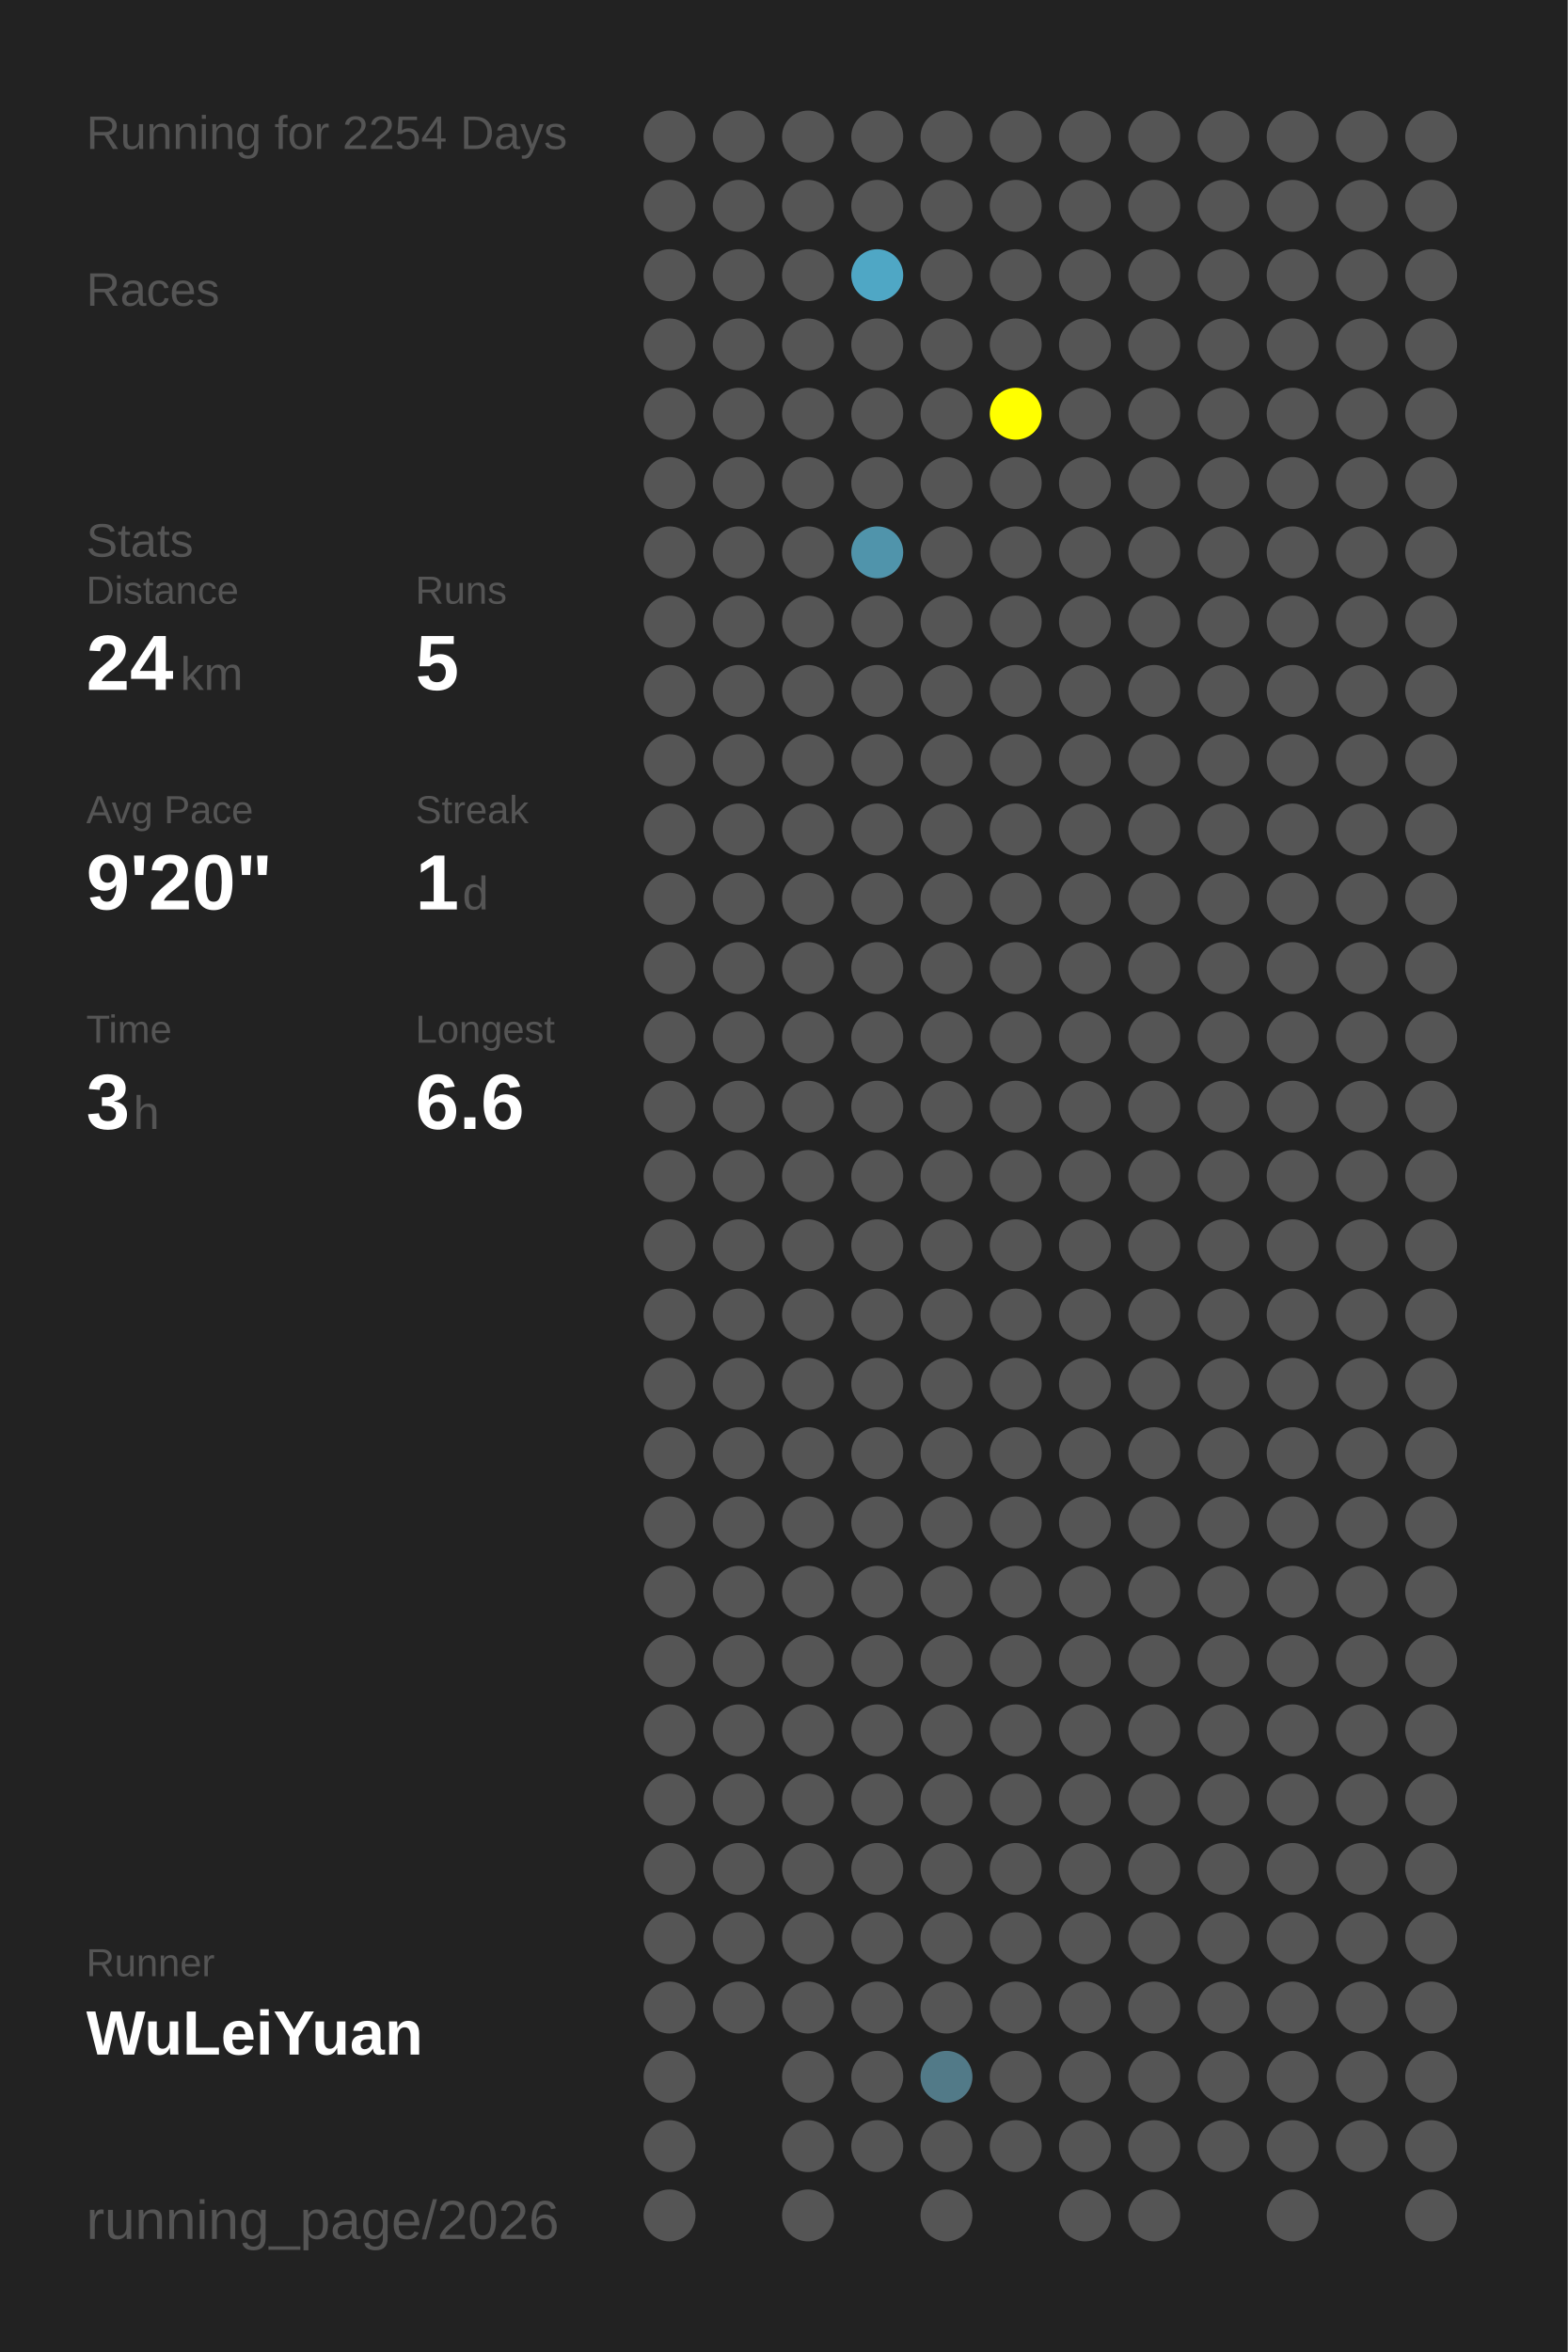
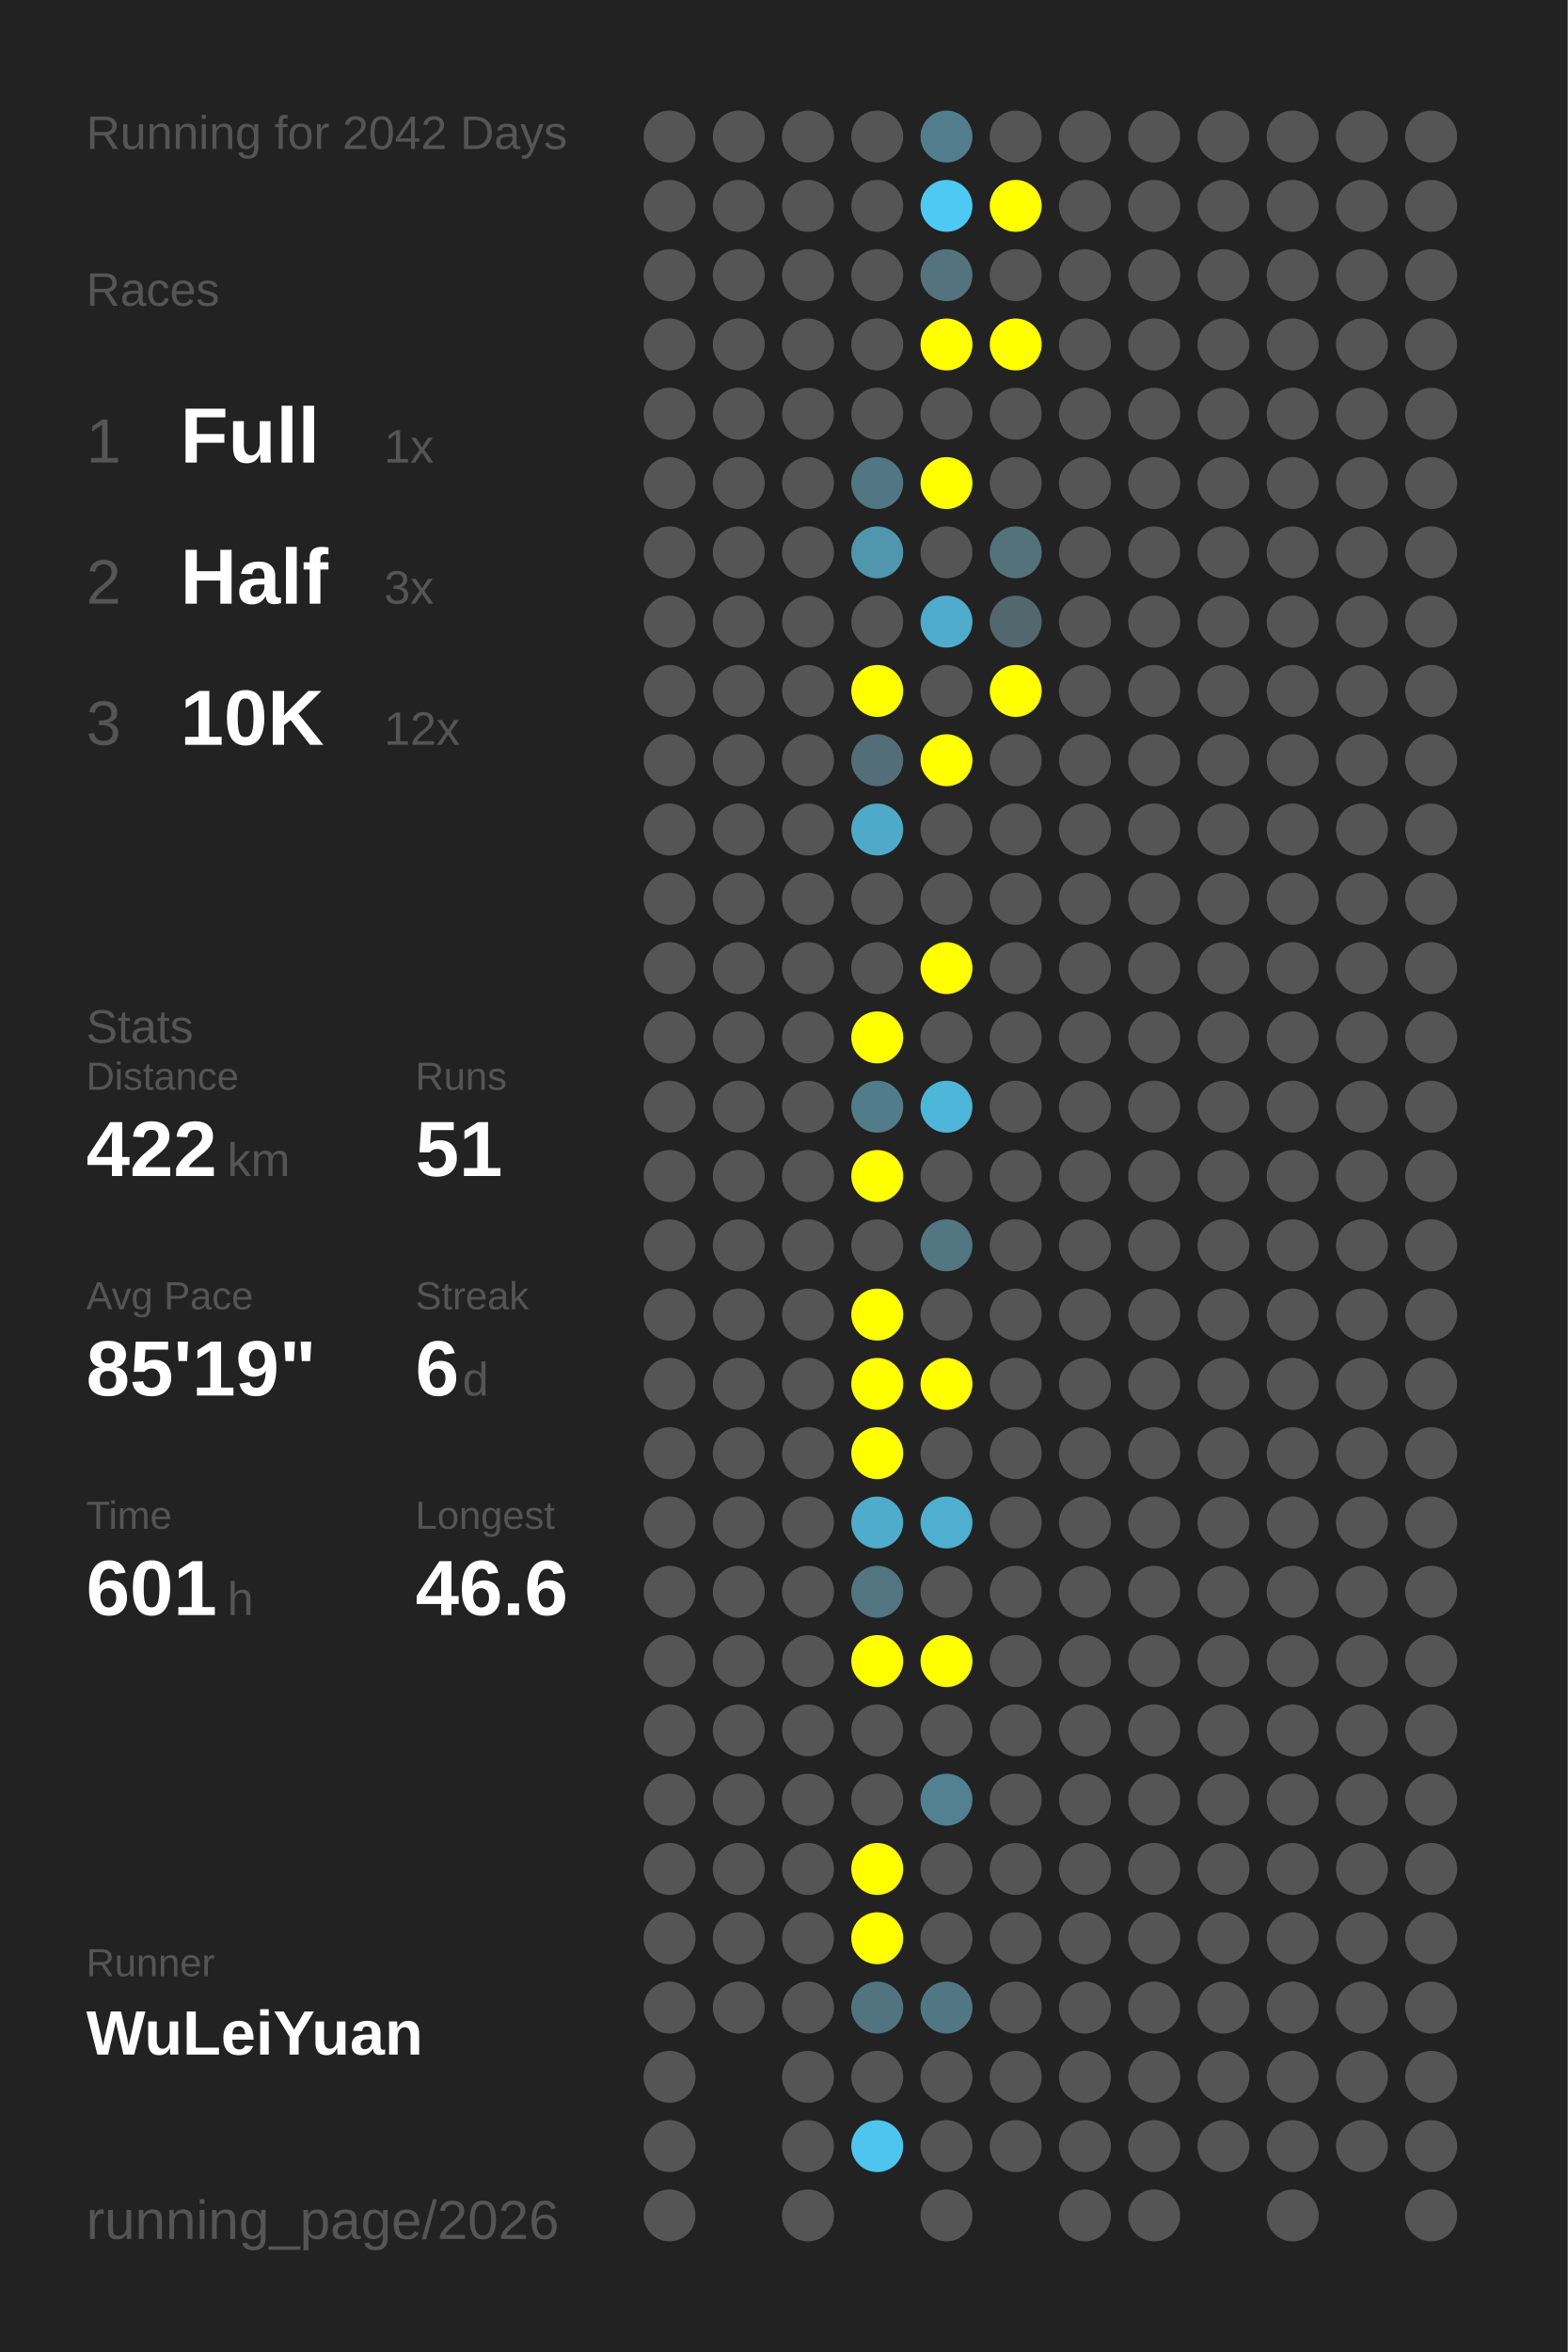
<svg xmlns="http://www.w3.org/2000/svg" baseProfile="full" height="300mm" version="1.1" viewBox="0,0,200,300" width="200mm">
  <defs />
  <rect fill="#222222" height="300" width="200" x="0" y="0" />
-   <text fill="#555555" style="font-size:6px; font-family:Arial;" x="11" y="19">Running for 2254 Days</text>
+   <text fill="#555555" style="font-size:6px; font-family:Arial;" x="11" y="19">Running for 2042 Days</text>
  <text fill="#555555" style="font-size:6px; font-family:Arial;" x="11" y="39">Races</text>
-   <text fill="#555555" style="font-size:6px; font-family:Arial;" x="11" y="71">Stats</text>
-   <text fill="#555555" style="font-size:5px; font-family:Arial;" x="11" y="77">Distance</text>
-   <text fill="#FFFFFF" style="font-size:10px; font-family:Arial; font-weight:bold;" x="11" y="88">24</text>
-   <text fill="#555555" style="font-size:6px; font-family:Arial;" x="23" y="88">km</text>
-   <text fill="#555555" style="font-size:5px; font-family:Arial;" x="53" y="77">Runs</text>
-   <text fill="#FFFFFF" style="font-size:10px; font-family:Arial; font-weight:bold;" x="53" y="88">5</text>
-   <text fill="#555555" style="font-size:5px; font-family:Arial;" x="11" y="105">Avg Pace</text>
-   <text fill="#FFFFFF" style="font-size:10px; font-family:Arial; font-weight:bold;" x="11" y="116">9'20"</text>
-   <text fill="#555555" style="font-size:5px; font-family:Arial;" x="53" y="105">Streak</text>
-   <text fill="#FFFFFF" style="font-size:10px; font-family:Arial; font-weight:bold;" x="53" y="116">1</text>
-   <text fill="#555555" style="font-size:6px; font-family:Arial;" x="59" y="116">d</text>
-   <text fill="#555555" style="font-size:5px; font-family:Arial;" x="11" y="133">Time</text>
-   <text fill="#FFFFFF" style="font-size:10px; font-family:Arial; font-weight:bold;" x="11" y="144">3</text>
-   <text fill="#555555" style="font-size:6px; font-family:Arial;" x="17" y="144">h</text>
-   <text fill="#555555" style="font-size:5px; font-family:Arial;" x="53" y="133">Longest</text>
-   <text fill="#FFFFFF" style="font-size:10px; font-family:Arial; font-weight:bold;" x="53" y="144">6.6</text>
+   <text fill="#555555" style="font-size:8px; font-family:Arial;" x="11" y="59">1</text>
+   <text fill="#FFFFFF" style="font-size:10px; font-family:Arial; font-weight:bold;" x="23" y="59">Full</text>
+   <text fill="#555555" style="font-size:6px; font-family:Arial;" x="49" y="59">1x</text>
+   <text fill="#555555" style="font-size:8px; font-family:Arial;" x="11" y="77">2</text>
+   <text fill="#FFFFFF" style="font-size:10px; font-family:Arial; font-weight:bold;" x="23" y="77">Half</text>
+   <text fill="#555555" style="font-size:6px; font-family:Arial;" x="49" y="77">3x</text>
+   <text fill="#555555" style="font-size:8px; font-family:Arial;" x="11" y="95">3</text>
+   <text fill="#FFFFFF" style="font-size:10px; font-family:Arial; font-weight:bold;" x="23" y="95">10K</text>
+   <text fill="#555555" style="font-size:6px; font-family:Arial;" x="49" y="95">12x</text>
+   <text fill="#555555" style="font-size:6px; font-family:Arial;" x="11" y="133">Stats</text>
+   <text fill="#555555" style="font-size:5px; font-family:Arial;" x="11" y="139">Distance</text>
+   <text fill="#FFFFFF" style="font-size:10px; font-family:Arial; font-weight:bold;" x="11" y="150">422</text>
+   <text fill="#555555" style="font-size:6px; font-family:Arial;" x="29" y="150">km</text>
+   <text fill="#555555" style="font-size:5px; font-family:Arial;" x="53" y="139">Runs</text>
+   <text fill="#FFFFFF" style="font-size:10px; font-family:Arial; font-weight:bold;" x="53" y="150">51</text>
+   <text fill="#555555" style="font-size:5px; font-family:Arial;" x="11" y="167">Avg Pace</text>
+   <text fill="#FFFFFF" style="font-size:10px; font-family:Arial; font-weight:bold;" x="11" y="178">85'19"</text>
+   <text fill="#555555" style="font-size:5px; font-family:Arial;" x="53" y="167">Streak</text>
+   <text fill="#FFFFFF" style="font-size:10px; font-family:Arial; font-weight:bold;" x="53" y="178">6</text>
+   <text fill="#555555" style="font-size:6px; font-family:Arial;" x="59" y="178">d</text>
+   <text fill="#555555" style="font-size:5px; font-family:Arial;" x="11" y="195">Time</text>
+   <text fill="#FFFFFF" style="font-size:10px; font-family:Arial; font-weight:bold;" x="11" y="206">601</text>
+   <text fill="#555555" style="font-size:6px; font-family:Arial;" x="29" y="206">h</text>
+   <text fill="#555555" style="font-size:5px; font-family:Arial;" x="53" y="195">Longest</text>
+   <text fill="#FFFFFF" style="font-size:10px; font-family:Arial; font-weight:bold;" x="53" y="206">46.6</text>
  <text fill="#555555" style="font-size:5px; font-family:Arial;" x="11" y="252.065">Runner</text>
  <text fill="#FFFFFF" style="font-size:8px; font-family:Arial; font-weight:bold;" x="11" y="262.065">WuLeiYuan</text>
  <text fill="#555555" style="font-size:7px; font-family:Arial;" x="11" y="285.581">running_page/2026</text>
  <circle cx="85.417" cy="17.419" fill="#555555" r="3.312" />
  <circle cx="85.417" cy="26.258" fill="#555555" r="3.312" />
  <circle cx="85.417" cy="35.097" fill="#555555" r="3.312" />
  <circle cx="85.417" cy="43.935" fill="#555555" r="3.312" />
  <circle cx="85.417" cy="52.774" fill="#555555" r="3.312" />
  <circle cx="85.417" cy="61.613" fill="#555555" r="3.312" />
  <circle cx="85.417" cy="70.452" fill="#555555" r="3.312" />
  <circle cx="85.417" cy="79.29" fill="#555555" r="3.312" />
  <circle cx="85.417" cy="88.129" fill="#555555" r="3.312" />
  <circle cx="85.417" cy="96.968" fill="#555555" r="3.312" />
  <circle cx="85.417" cy="105.806" fill="#555555" r="3.312" />
  <circle cx="85.417" cy="114.645" fill="#555555" r="3.312" />
  <circle cx="85.417" cy="123.484" fill="#555555" r="3.312" />
  <circle cx="85.417" cy="132.323" fill="#555555" r="3.312" />
  <circle cx="85.417" cy="141.161" fill="#555555" r="3.312" />
  <circle cx="85.417" cy="150" fill="#555555" r="3.312" />
  <circle cx="85.417" cy="158.839" fill="#555555" r="3.312" />
  <circle cx="85.417" cy="167.677" fill="#555555" r="3.312" />
  <circle cx="85.417" cy="176.516" fill="#555555" r="3.312" />
  <circle cx="85.417" cy="185.355" fill="#555555" r="3.312" />
  <circle cx="85.417" cy="194.194" fill="#555555" r="3.312" />
  <circle cx="85.417" cy="203.032" fill="#555555" r="3.312" />
  <circle cx="85.417" cy="211.871" fill="#555555" r="3.312" />
  <circle cx="85.417" cy="220.71" fill="#555555" r="3.312" />
  <circle cx="85.417" cy="229.548" fill="#555555" r="3.312" />
  <circle cx="85.417" cy="238.387" fill="#555555" r="3.312" />
  <circle cx="85.417" cy="247.226" fill="#555555" r="3.312" />
  <circle cx="85.417" cy="256.065" fill="#555555" r="3.312" />
  <circle cx="85.417" cy="264.903" fill="#555555" r="3.312" />
  <circle cx="85.417" cy="273.742" fill="#555555" r="3.312" />
  <circle cx="85.417" cy="282.581" fill="#555555" r="3.312" />
  <circle cx="94.25" cy="17.419" fill="#555555" r="3.312" />
  <circle cx="94.25" cy="26.258" fill="#555555" r="3.312" />
  <circle cx="94.25" cy="35.097" fill="#555555" r="3.312" />
  <circle cx="94.25" cy="43.935" fill="#555555" r="3.312" />
  <circle cx="94.25" cy="52.774" fill="#555555" r="3.312" />
  <circle cx="94.25" cy="61.613" fill="#555555" r="3.312" />
  <circle cx="94.25" cy="70.452" fill="#555555" r="3.312" />
  <circle cx="94.25" cy="79.29" fill="#555555" r="3.312" />
  <circle cx="94.25" cy="88.129" fill="#555555" r="3.312" />
  <circle cx="94.25" cy="96.968" fill="#555555" r="3.312" />
  <circle cx="94.25" cy="105.806" fill="#555555" r="3.312" />
  <circle cx="94.25" cy="114.645" fill="#555555" r="3.312" />
  <circle cx="94.25" cy="123.484" fill="#555555" r="3.312" />
  <circle cx="94.25" cy="132.323" fill="#555555" r="3.312" />
  <circle cx="94.25" cy="141.161" fill="#555555" r="3.312" />
  <circle cx="94.25" cy="150" fill="#555555" r="3.312" />
  <circle cx="94.25" cy="158.839" fill="#555555" r="3.312" />
  <circle cx="94.25" cy="167.677" fill="#555555" r="3.312" />
  <circle cx="94.25" cy="176.516" fill="#555555" r="3.312" />
  <circle cx="94.25" cy="185.355" fill="#555555" r="3.312" />
  <circle cx="94.25" cy="194.194" fill="#555555" r="3.312" />
  <circle cx="94.25" cy="203.032" fill="#555555" r="3.312" />
  <circle cx="94.25" cy="211.871" fill="#555555" r="3.312" />
  <circle cx="94.25" cy="220.71" fill="#555555" r="3.312" />
  <circle cx="94.25" cy="229.548" fill="#555555" r="3.312" />
  <circle cx="94.25" cy="238.387" fill="#555555" r="3.312" />
  <circle cx="94.25" cy="247.226" fill="#555555" r="3.312" />
  <circle cx="94.25" cy="256.065" fill="#555555" r="3.312" />
  <circle cx="103.083" cy="17.419" fill="#555555" r="3.312" />
  <circle cx="103.083" cy="26.258" fill="#555555" r="3.312" />
  <circle cx="103.083" cy="35.097" fill="#555555" r="3.312" />
  <circle cx="103.083" cy="43.935" fill="#555555" r="3.312" />
  <circle cx="103.083" cy="52.774" fill="#555555" r="3.312" />
  <circle cx="103.083" cy="61.613" fill="#555555" r="3.312" />
  <circle cx="103.083" cy="70.452" fill="#555555" r="3.312" />
  <circle cx="103.083" cy="79.29" fill="#555555" r="3.312" />
  <circle cx="103.083" cy="88.129" fill="#555555" r="3.312" />
  <circle cx="103.083" cy="96.968" fill="#555555" r="3.312" />
  <circle cx="103.083" cy="105.806" fill="#555555" r="3.312" />
  <circle cx="103.083" cy="114.645" fill="#555555" r="3.312" />
  <circle cx="103.083" cy="123.484" fill="#555555" r="3.312" />
  <circle cx="103.083" cy="132.323" fill="#555555" r="3.312" />
  <circle cx="103.083" cy="141.161" fill="#555555" r="3.312" />
  <circle cx="103.083" cy="150" fill="#555555" r="3.312" />
  <circle cx="103.083" cy="158.839" fill="#555555" r="3.312" />
  <circle cx="103.083" cy="167.677" fill="#555555" r="3.312" />
  <circle cx="103.083" cy="176.516" fill="#555555" r="3.312" />
  <circle cx="103.083" cy="185.355" fill="#555555" r="3.312" />
  <circle cx="103.083" cy="194.194" fill="#555555" r="3.312" />
  <circle cx="103.083" cy="203.032" fill="#555555" r="3.312" />
  <circle cx="103.083" cy="211.871" fill="#555555" r="3.312" />
  <circle cx="103.083" cy="220.71" fill="#555555" r="3.312" />
  <circle cx="103.083" cy="229.548" fill="#555555" r="3.312" />
  <circle cx="103.083" cy="238.387" fill="#555555" r="3.312" />
  <circle cx="103.083" cy="247.226" fill="#555555" r="3.312" />
  <circle cx="103.083" cy="256.065" fill="#555555" r="3.312" />
  <circle cx="103.083" cy="264.903" fill="#555555" r="3.312" />
  <circle cx="103.083" cy="273.742" fill="#555555" r="3.312" />
  <circle cx="103.083" cy="282.581" fill="#555555" r="3.312" />
  <circle cx="111.917" cy="17.419" fill="#555555" r="3.312" />
  <circle cx="111.917" cy="26.258" fill="#555555" r="3.312" />
-   <circle cx="111.917" cy="35.097" fill="#4fa7c5" r="3.312" />
+   <circle cx="111.917" cy="35.097" fill="#555555" r="3.312" />
  <circle cx="111.917" cy="43.935" fill="#555555" r="3.312" />
  <circle cx="111.917" cy="52.774" fill="#555555" r="3.312" />
-   <circle cx="111.917" cy="61.613" fill="#555555" r="3.312" />
-   <circle cx="111.917" cy="70.452" fill="#5094ab" r="3.312" />
+   <circle cx="111.917" cy="61.613" fill="#527784" r="3.312" />
+   <circle cx="111.917" cy="70.452" fill="#5096ad" r="3.312" />
  <circle cx="111.917" cy="79.29" fill="#555555" r="3.312" />
-   <circle cx="111.917" cy="88.129" fill="#555555" r="3.312" />
-   <circle cx="111.917" cy="96.968" fill="#555555" r="3.312" />
-   <circle cx="111.917" cy="105.806" fill="#555555" r="3.312" />
+   <circle cx="111.917" cy="88.129" fill="#FFFF00" r="3.312" />
+   <circle cx="111.917" cy="96.968" fill="#536e78" r="3.312" />
+   <circle cx="111.917" cy="105.806" fill="#4fa9c8" r="3.312" />
  <circle cx="111.917" cy="114.645" fill="#555555" r="3.312" />
  <circle cx="111.917" cy="123.484" fill="#555555" r="3.312" />
-   <circle cx="111.917" cy="132.323" fill="#555555" r="3.312" />
-   <circle cx="111.917" cy="141.161" fill="#555555" r="3.312" />
-   <circle cx="111.917" cy="150" fill="#555555" r="3.312" />
+   <circle cx="111.917" cy="132.323" fill="#FFFF00" r="3.312" />
+   <circle cx="111.917" cy="141.161" fill="#527c8a" r="3.312" />
+   <circle cx="111.917" cy="150" fill="#FFFF00" r="3.312" />
  <circle cx="111.917" cy="158.839" fill="#555555" r="3.312" />
-   <circle cx="111.917" cy="167.677" fill="#555555" r="3.312" />
-   <circle cx="111.917" cy="176.516" fill="#555555" r="3.312" />
-   <circle cx="111.917" cy="185.355" fill="#555555" r="3.312" />
-   <circle cx="111.917" cy="194.194" fill="#555555" r="3.312" />
-   <circle cx="111.917" cy="203.032" fill="#555555" r="3.312" />
-   <circle cx="111.917" cy="211.871" fill="#555555" r="3.312" />
+   <circle cx="111.917" cy="167.677" fill="#FFFF00" r="3.312" />
+   <circle cx="111.917" cy="176.516" fill="#FFFF00" r="3.312" />
+   <circle cx="111.917" cy="185.355" fill="#FFFF00" r="3.312" />
+   <circle cx="111.917" cy="194.194" fill="#4faccb" r="3.312" />
+   <circle cx="111.917" cy="203.032" fill="#527581" r="3.312" />
+   <circle cx="111.917" cy="211.871" fill="#FFFF00" r="3.312" />
  <circle cx="111.917" cy="220.71" fill="#555555" r="3.312" />
  <circle cx="111.917" cy="229.548" fill="#555555" r="3.312" />
-   <circle cx="111.917" cy="238.387" fill="#555555" r="3.312" />
-   <circle cx="111.917" cy="247.226" fill="#555555" r="3.312" />
-   <circle cx="111.917" cy="256.065" fill="#555555" r="3.312" />
+   <circle cx="111.917" cy="238.387" fill="#FFFF00" r="3.312" />
+   <circle cx="111.917" cy="247.226" fill="#FFFF00" r="3.312" />
+   <circle cx="111.917" cy="256.065" fill="#527480" r="3.312" />
  <circle cx="111.917" cy="264.903" fill="#555555" r="3.312" />
-   <circle cx="111.917" cy="273.742" fill="#555555" r="3.312" />
-   <circle cx="120.75" cy="17.419" fill="#555555" r="3.312" />
-   <circle cx="120.75" cy="26.258" fill="#555555" r="3.312" />
-   <circle cx="120.75" cy="35.097" fill="#555555" r="3.312" />
-   <circle cx="120.75" cy="43.935" fill="#555555" r="3.312" />
+   <circle cx="111.917" cy="273.742" fill="#4dc5ee" r="3.312" />
+   <circle cx="120.75" cy="17.419" fill="#527d8c" r="3.312" />
+   <circle cx="120.75" cy="26.258" fill="#4dc9f3" r="3.312" />
+   <circle cx="120.75" cy="35.097" fill="#53737e" r="3.312" />
+   <circle cx="120.75" cy="43.935" fill="#FFFF00" r="3.312" />
  <circle cx="120.75" cy="52.774" fill="#555555" r="3.312" />
-   <circle cx="120.75" cy="61.613" fill="#555555" r="3.312" />
+   <circle cx="120.75" cy="61.613" fill="#FFFF00" r="3.312" />
  <circle cx="120.75" cy="70.452" fill="#555555" r="3.312" />
-   <circle cx="120.75" cy="79.29" fill="#555555" r="3.312" />
+   <circle cx="120.75" cy="79.29" fill="#4faccc" r="3.312" />
  <circle cx="120.75" cy="88.129" fill="#555555" r="3.312" />
-   <circle cx="120.75" cy="96.968" fill="#555555" r="3.312" />
+   <circle cx="120.75" cy="96.968" fill="#FFFF00" r="3.312" />
  <circle cx="120.75" cy="105.806" fill="#555555" r="3.312" />
  <circle cx="120.75" cy="114.645" fill="#555555" r="3.312" />
-   <circle cx="120.75" cy="123.484" fill="#555555" r="3.312" />
+   <circle cx="120.75" cy="123.484" fill="#FFFF00" r="3.312" />
  <circle cx="120.75" cy="132.323" fill="#555555" r="3.312" />
-   <circle cx="120.75" cy="141.161" fill="#555555" r="3.312" />
+   <circle cx="120.75" cy="141.161" fill="#4eb6d9" r="3.312" />
  <circle cx="120.75" cy="150" fill="#555555" r="3.312" />
-   <circle cx="120.75" cy="158.839" fill="#555555" r="3.312" />
+   <circle cx="120.75" cy="158.839" fill="#527682" r="3.312" />
  <circle cx="120.75" cy="167.677" fill="#555555" r="3.312" />
-   <circle cx="120.75" cy="176.516" fill="#555555" r="3.312" />
+   <circle cx="120.75" cy="176.516" fill="#FFFF00" r="3.312" />
  <circle cx="120.75" cy="185.355" fill="#555555" r="3.312" />
-   <circle cx="120.75" cy="194.194" fill="#555555" r="3.312" />
+   <circle cx="120.75" cy="194.194" fill="#4fafd0" r="3.312" />
  <circle cx="120.75" cy="203.032" fill="#555555" r="3.312" />
-   <circle cx="120.75" cy="211.871" fill="#555555" r="3.312" />
+   <circle cx="120.75" cy="211.871" fill="#FFFF00" r="3.312" />
  <circle cx="120.75" cy="220.71" fill="#555555" r="3.312" />
-   <circle cx="120.75" cy="229.548" fill="#555555" r="3.312" />
+   <circle cx="120.75" cy="229.548" fill="#528191" r="3.312" />
  <circle cx="120.75" cy="238.387" fill="#555555" r="3.312" />
  <circle cx="120.75" cy="247.226" fill="#555555" r="3.312" />
-   <circle cx="120.75" cy="256.065" fill="#555555" r="3.312" />
-   <circle cx="120.75" cy="264.903" fill="#527a88" r="3.312" />
+   <circle cx="120.75" cy="256.065" fill="#527784" r="3.312" />
+   <circle cx="120.75" cy="264.903" fill="#555555" r="3.312" />
  <circle cx="120.75" cy="273.742" fill="#555555" r="3.312" />
  <circle cx="120.75" cy="282.581" fill="#555555" r="3.312" />
  <circle cx="129.583" cy="17.419" fill="#555555" r="3.312" />
-   <circle cx="129.583" cy="26.258" fill="#555555" r="3.312" />
+   <circle cx="129.583" cy="26.258" fill="#FFFF00" r="3.312" />
  <circle cx="129.583" cy="35.097" fill="#555555" r="3.312" />
-   <circle cx="129.583" cy="43.935" fill="#555555" r="3.312" />
-   <circle cx="129.583" cy="52.774" fill="#FFFF00" r="3.312" />
+   <circle cx="129.583" cy="43.935" fill="#FFFF00" r="3.312" />
+   <circle cx="129.583" cy="52.774" fill="#555555" r="3.312" />
  <circle cx="129.583" cy="61.613" fill="#555555" r="3.312" />
-   <circle cx="129.583" cy="70.452" fill="#555555" r="3.312" />
-   <circle cx="129.583" cy="79.29" fill="#555555" r="3.312" />
-   <circle cx="129.583" cy="88.129" fill="#555555" r="3.312" />
+   <circle cx="129.583" cy="70.452" fill="#53727c" r="3.312" />
+   <circle cx="129.583" cy="79.29" fill="#53676e" r="3.312" />
+   <circle cx="129.583" cy="88.129" fill="#FFFF00" r="3.312" />
  <circle cx="129.583" cy="96.968" fill="#555555" r="3.312" />
  <circle cx="129.583" cy="105.806" fill="#555555" r="3.312" />
  <circle cx="129.583" cy="114.645" fill="#555555" r="3.312" />
  <circle cx="129.583" cy="123.484" fill="#555555" r="3.312" />
  <circle cx="129.583" cy="132.323" fill="#555555" r="3.312" />
  <circle cx="129.583" cy="141.161" fill="#555555" r="3.312" />
  <circle cx="129.583" cy="150" fill="#555555" r="3.312" />
  <circle cx="129.583" cy="158.839" fill="#555555" r="3.312" />
  <circle cx="129.583" cy="167.677" fill="#555555" r="3.312" />
  <circle cx="129.583" cy="176.516" fill="#555555" r="3.312" />
  <circle cx="129.583" cy="185.355" fill="#555555" r="3.312" />
  <circle cx="129.583" cy="194.194" fill="#555555" r="3.312" />
  <circle cx="129.583" cy="203.032" fill="#555555" r="3.312" />
  <circle cx="129.583" cy="211.871" fill="#555555" r="3.312" />
  <circle cx="129.583" cy="220.71" fill="#555555" r="3.312" />
  <circle cx="129.583" cy="229.548" fill="#555555" r="3.312" />
  <circle cx="129.583" cy="238.387" fill="#555555" r="3.312" />
  <circle cx="129.583" cy="247.226" fill="#555555" r="3.312" />
  <circle cx="129.583" cy="256.065" fill="#555555" r="3.312" />
  <circle cx="129.583" cy="264.903" fill="#555555" r="3.312" />
  <circle cx="129.583" cy="273.742" fill="#555555" r="3.312" />
  <circle cx="138.417" cy="17.419" fill="#555555" r="3.312" />
  <circle cx="138.417" cy="26.258" fill="#555555" r="3.312" />
  <circle cx="138.417" cy="35.097" fill="#555555" r="3.312" />
  <circle cx="138.417" cy="43.935" fill="#555555" r="3.312" />
  <circle cx="138.417" cy="52.774" fill="#555555" r="3.312" />
  <circle cx="138.417" cy="61.613" fill="#555555" r="3.312" />
  <circle cx="138.417" cy="70.452" fill="#555555" r="3.312" />
  <circle cx="138.417" cy="79.29" fill="#555555" r="3.312" />
  <circle cx="138.417" cy="88.129" fill="#555555" r="3.312" />
  <circle cx="138.417" cy="96.968" fill="#555555" r="3.312" />
  <circle cx="138.417" cy="105.806" fill="#555555" r="3.312" />
  <circle cx="138.417" cy="114.645" fill="#555555" r="3.312" />
  <circle cx="138.417" cy="123.484" fill="#555555" r="3.312" />
  <circle cx="138.417" cy="132.323" fill="#555555" r="3.312" />
  <circle cx="138.417" cy="141.161" fill="#555555" r="3.312" />
  <circle cx="138.417" cy="150" fill="#555555" r="3.312" />
  <circle cx="138.417" cy="158.839" fill="#555555" r="3.312" />
  <circle cx="138.417" cy="167.677" fill="#555555" r="3.312" />
  <circle cx="138.417" cy="176.516" fill="#555555" r="3.312" />
  <circle cx="138.417" cy="185.355" fill="#555555" r="3.312" />
  <circle cx="138.417" cy="194.194" fill="#555555" r="3.312" />
  <circle cx="138.417" cy="203.032" fill="#555555" r="3.312" />
  <circle cx="138.417" cy="211.871" fill="#555555" r="3.312" />
  <circle cx="138.417" cy="220.71" fill="#555555" r="3.312" />
  <circle cx="138.417" cy="229.548" fill="#555555" r="3.312" />
  <circle cx="138.417" cy="238.387" fill="#555555" r="3.312" />
  <circle cx="138.417" cy="247.226" fill="#555555" r="3.312" />
  <circle cx="138.417" cy="256.065" fill="#555555" r="3.312" />
  <circle cx="138.417" cy="264.903" fill="#555555" r="3.312" />
  <circle cx="138.417" cy="273.742" fill="#555555" r="3.312" />
  <circle cx="138.417" cy="282.581" fill="#555555" r="3.312" />
  <circle cx="147.25" cy="17.419" fill="#555555" r="3.312" />
  <circle cx="147.25" cy="26.258" fill="#555555" r="3.312" />
  <circle cx="147.25" cy="35.097" fill="#555555" r="3.312" />
  <circle cx="147.25" cy="43.935" fill="#555555" r="3.312" />
  <circle cx="147.25" cy="52.774" fill="#555555" r="3.312" />
  <circle cx="147.25" cy="61.613" fill="#555555" r="3.312" />
  <circle cx="147.25" cy="70.452" fill="#555555" r="3.312" />
  <circle cx="147.25" cy="79.29" fill="#555555" r="3.312" />
  <circle cx="147.25" cy="88.129" fill="#555555" r="3.312" />
  <circle cx="147.25" cy="96.968" fill="#555555" r="3.312" />
  <circle cx="147.25" cy="105.806" fill="#555555" r="3.312" />
  <circle cx="147.25" cy="114.645" fill="#555555" r="3.312" />
  <circle cx="147.25" cy="123.484" fill="#555555" r="3.312" />
  <circle cx="147.25" cy="132.323" fill="#555555" r="3.312" />
  <circle cx="147.25" cy="141.161" fill="#555555" r="3.312" />
  <circle cx="147.25" cy="150" fill="#555555" r="3.312" />
  <circle cx="147.25" cy="158.839" fill="#555555" r="3.312" />
  <circle cx="147.25" cy="167.677" fill="#555555" r="3.312" />
  <circle cx="147.25" cy="176.516" fill="#555555" r="3.312" />
  <circle cx="147.25" cy="185.355" fill="#555555" r="3.312" />
  <circle cx="147.25" cy="194.194" fill="#555555" r="3.312" />
  <circle cx="147.25" cy="203.032" fill="#555555" r="3.312" />
  <circle cx="147.25" cy="211.871" fill="#555555" r="3.312" />
  <circle cx="147.25" cy="220.71" fill="#555555" r="3.312" />
  <circle cx="147.25" cy="229.548" fill="#555555" r="3.312" />
  <circle cx="147.25" cy="238.387" fill="#555555" r="3.312" />
  <circle cx="147.25" cy="247.226" fill="#555555" r="3.312" />
  <circle cx="147.25" cy="256.065" fill="#555555" r="3.312" />
  <circle cx="147.25" cy="264.903" fill="#555555" r="3.312" />
  <circle cx="147.25" cy="273.742" fill="#555555" r="3.312" />
  <circle cx="147.25" cy="282.581" fill="#555555" r="3.312" />
  <circle cx="156.083" cy="17.419" fill="#555555" r="3.312" />
  <circle cx="156.083" cy="26.258" fill="#555555" r="3.312" />
  <circle cx="156.083" cy="35.097" fill="#555555" r="3.312" />
  <circle cx="156.083" cy="43.935" fill="#555555" r="3.312" />
  <circle cx="156.083" cy="52.774" fill="#555555" r="3.312" />
  <circle cx="156.083" cy="61.613" fill="#555555" r="3.312" />
  <circle cx="156.083" cy="70.452" fill="#555555" r="3.312" />
  <circle cx="156.083" cy="79.29" fill="#555555" r="3.312" />
  <circle cx="156.083" cy="88.129" fill="#555555" r="3.312" />
  <circle cx="156.083" cy="96.968" fill="#555555" r="3.312" />
  <circle cx="156.083" cy="105.806" fill="#555555" r="3.312" />
  <circle cx="156.083" cy="114.645" fill="#555555" r="3.312" />
  <circle cx="156.083" cy="123.484" fill="#555555" r="3.312" />
  <circle cx="156.083" cy="132.323" fill="#555555" r="3.312" />
  <circle cx="156.083" cy="141.161" fill="#555555" r="3.312" />
  <circle cx="156.083" cy="150" fill="#555555" r="3.312" />
  <circle cx="156.083" cy="158.839" fill="#555555" r="3.312" />
  <circle cx="156.083" cy="167.677" fill="#555555" r="3.312" />
  <circle cx="156.083" cy="176.516" fill="#555555" r="3.312" />
  <circle cx="156.083" cy="185.355" fill="#555555" r="3.312" />
  <circle cx="156.083" cy="194.194" fill="#555555" r="3.312" />
  <circle cx="156.083" cy="203.032" fill="#555555" r="3.312" />
  <circle cx="156.083" cy="211.871" fill="#555555" r="3.312" />
  <circle cx="156.083" cy="220.71" fill="#555555" r="3.312" />
  <circle cx="156.083" cy="229.548" fill="#555555" r="3.312" />
  <circle cx="156.083" cy="238.387" fill="#555555" r="3.312" />
  <circle cx="156.083" cy="247.226" fill="#555555" r="3.312" />
  <circle cx="156.083" cy="256.065" fill="#555555" r="3.312" />
  <circle cx="156.083" cy="264.903" fill="#555555" r="3.312" />
  <circle cx="156.083" cy="273.742" fill="#555555" r="3.312" />
  <circle cx="164.917" cy="17.419" fill="#555555" r="3.312" />
  <circle cx="164.917" cy="26.258" fill="#555555" r="3.312" />
  <circle cx="164.917" cy="35.097" fill="#555555" r="3.312" />
  <circle cx="164.917" cy="43.935" fill="#555555" r="3.312" />
  <circle cx="164.917" cy="52.774" fill="#555555" r="3.312" />
  <circle cx="164.917" cy="61.613" fill="#555555" r="3.312" />
  <circle cx="164.917" cy="70.452" fill="#555555" r="3.312" />
  <circle cx="164.917" cy="79.29" fill="#555555" r="3.312" />
  <circle cx="164.917" cy="88.129" fill="#555555" r="3.312" />
  <circle cx="164.917" cy="96.968" fill="#555555" r="3.312" />
  <circle cx="164.917" cy="105.806" fill="#555555" r="3.312" />
  <circle cx="164.917" cy="114.645" fill="#555555" r="3.312" />
  <circle cx="164.917" cy="123.484" fill="#555555" r="3.312" />
  <circle cx="164.917" cy="132.323" fill="#555555" r="3.312" />
  <circle cx="164.917" cy="141.161" fill="#555555" r="3.312" />
  <circle cx="164.917" cy="150" fill="#555555" r="3.312" />
  <circle cx="164.917" cy="158.839" fill="#555555" r="3.312" />
  <circle cx="164.917" cy="167.677" fill="#555555" r="3.312" />
  <circle cx="164.917" cy="176.516" fill="#555555" r="3.312" />
  <circle cx="164.917" cy="185.355" fill="#555555" r="3.312" />
  <circle cx="164.917" cy="194.194" fill="#555555" r="3.312" />
  <circle cx="164.917" cy="203.032" fill="#555555" r="3.312" />
  <circle cx="164.917" cy="211.871" fill="#555555" r="3.312" />
  <circle cx="164.917" cy="220.71" fill="#555555" r="3.312" />
  <circle cx="164.917" cy="229.548" fill="#555555" r="3.312" />
  <circle cx="164.917" cy="238.387" fill="#555555" r="3.312" />
  <circle cx="164.917" cy="247.226" fill="#555555" r="3.312" />
  <circle cx="164.917" cy="256.065" fill="#555555" r="3.312" />
  <circle cx="164.917" cy="264.903" fill="#555555" r="3.312" />
  <circle cx="164.917" cy="273.742" fill="#555555" r="3.312" />
  <circle cx="164.917" cy="282.581" fill="#555555" r="3.312" />
  <circle cx="173.75" cy="17.419" fill="#555555" r="3.312" />
  <circle cx="173.75" cy="26.258" fill="#555555" r="3.312" />
  <circle cx="173.75" cy="35.097" fill="#555555" r="3.312" />
  <circle cx="173.75" cy="43.935" fill="#555555" r="3.312" />
  <circle cx="173.75" cy="52.774" fill="#555555" r="3.312" />
  <circle cx="173.75" cy="61.613" fill="#555555" r="3.312" />
  <circle cx="173.75" cy="70.452" fill="#555555" r="3.312" />
  <circle cx="173.75" cy="79.29" fill="#555555" r="3.312" />
  <circle cx="173.75" cy="88.129" fill="#555555" r="3.312" />
  <circle cx="173.75" cy="96.968" fill="#555555" r="3.312" />
  <circle cx="173.75" cy="105.806" fill="#555555" r="3.312" />
  <circle cx="173.75" cy="114.645" fill="#555555" r="3.312" />
  <circle cx="173.75" cy="123.484" fill="#555555" r="3.312" />
  <circle cx="173.75" cy="132.323" fill="#555555" r="3.312" />
  <circle cx="173.75" cy="141.161" fill="#555555" r="3.312" />
  <circle cx="173.75" cy="150" fill="#555555" r="3.312" />
  <circle cx="173.75" cy="158.839" fill="#555555" r="3.312" />
  <circle cx="173.75" cy="167.677" fill="#555555" r="3.312" />
  <circle cx="173.75" cy="176.516" fill="#555555" r="3.312" />
  <circle cx="173.75" cy="185.355" fill="#555555" r="3.312" />
  <circle cx="173.75" cy="194.194" fill="#555555" r="3.312" />
  <circle cx="173.75" cy="203.032" fill="#555555" r="3.312" />
  <circle cx="173.75" cy="211.871" fill="#555555" r="3.312" />
  <circle cx="173.75" cy="220.71" fill="#555555" r="3.312" />
  <circle cx="173.75" cy="229.548" fill="#555555" r="3.312" />
  <circle cx="173.75" cy="238.387" fill="#555555" r="3.312" />
  <circle cx="173.75" cy="247.226" fill="#555555" r="3.312" />
  <circle cx="173.75" cy="256.065" fill="#555555" r="3.312" />
  <circle cx="173.75" cy="264.903" fill="#555555" r="3.312" />
  <circle cx="173.75" cy="273.742" fill="#555555" r="3.312" />
  <circle cx="182.583" cy="17.419" fill="#555555" r="3.312" />
  <circle cx="182.583" cy="26.258" fill="#555555" r="3.312" />
  <circle cx="182.583" cy="35.097" fill="#555555" r="3.312" />
  <circle cx="182.583" cy="43.935" fill="#555555" r="3.312" />
  <circle cx="182.583" cy="52.774" fill="#555555" r="3.312" />
  <circle cx="182.583" cy="61.613" fill="#555555" r="3.312" />
  <circle cx="182.583" cy="70.452" fill="#555555" r="3.312" />
  <circle cx="182.583" cy="79.29" fill="#555555" r="3.312" />
  <circle cx="182.583" cy="88.129" fill="#555555" r="3.312" />
  <circle cx="182.583" cy="96.968" fill="#555555" r="3.312" />
  <circle cx="182.583" cy="105.806" fill="#555555" r="3.312" />
  <circle cx="182.583" cy="114.645" fill="#555555" r="3.312" />
  <circle cx="182.583" cy="123.484" fill="#555555" r="3.312" />
  <circle cx="182.583" cy="132.323" fill="#555555" r="3.312" />
  <circle cx="182.583" cy="141.161" fill="#555555" r="3.312" />
  <circle cx="182.583" cy="150" fill="#555555" r="3.312" />
  <circle cx="182.583" cy="158.839" fill="#555555" r="3.312" />
  <circle cx="182.583" cy="167.677" fill="#555555" r="3.312" />
  <circle cx="182.583" cy="176.516" fill="#555555" r="3.312" />
  <circle cx="182.583" cy="185.355" fill="#555555" r="3.312" />
  <circle cx="182.583" cy="194.194" fill="#555555" r="3.312" />
  <circle cx="182.583" cy="203.032" fill="#555555" r="3.312" />
  <circle cx="182.583" cy="211.871" fill="#555555" r="3.312" />
  <circle cx="182.583" cy="220.71" fill="#555555" r="3.312" />
  <circle cx="182.583" cy="229.548" fill="#555555" r="3.312" />
  <circle cx="182.583" cy="238.387" fill="#555555" r="3.312" />
  <circle cx="182.583" cy="247.226" fill="#555555" r="3.312" />
  <circle cx="182.583" cy="256.065" fill="#555555" r="3.312" />
  <circle cx="182.583" cy="264.903" fill="#555555" r="3.312" />
  <circle cx="182.583" cy="273.742" fill="#555555" r="3.312" />
  <circle cx="182.583" cy="282.581" fill="#555555" r="3.312" />
</svg>
